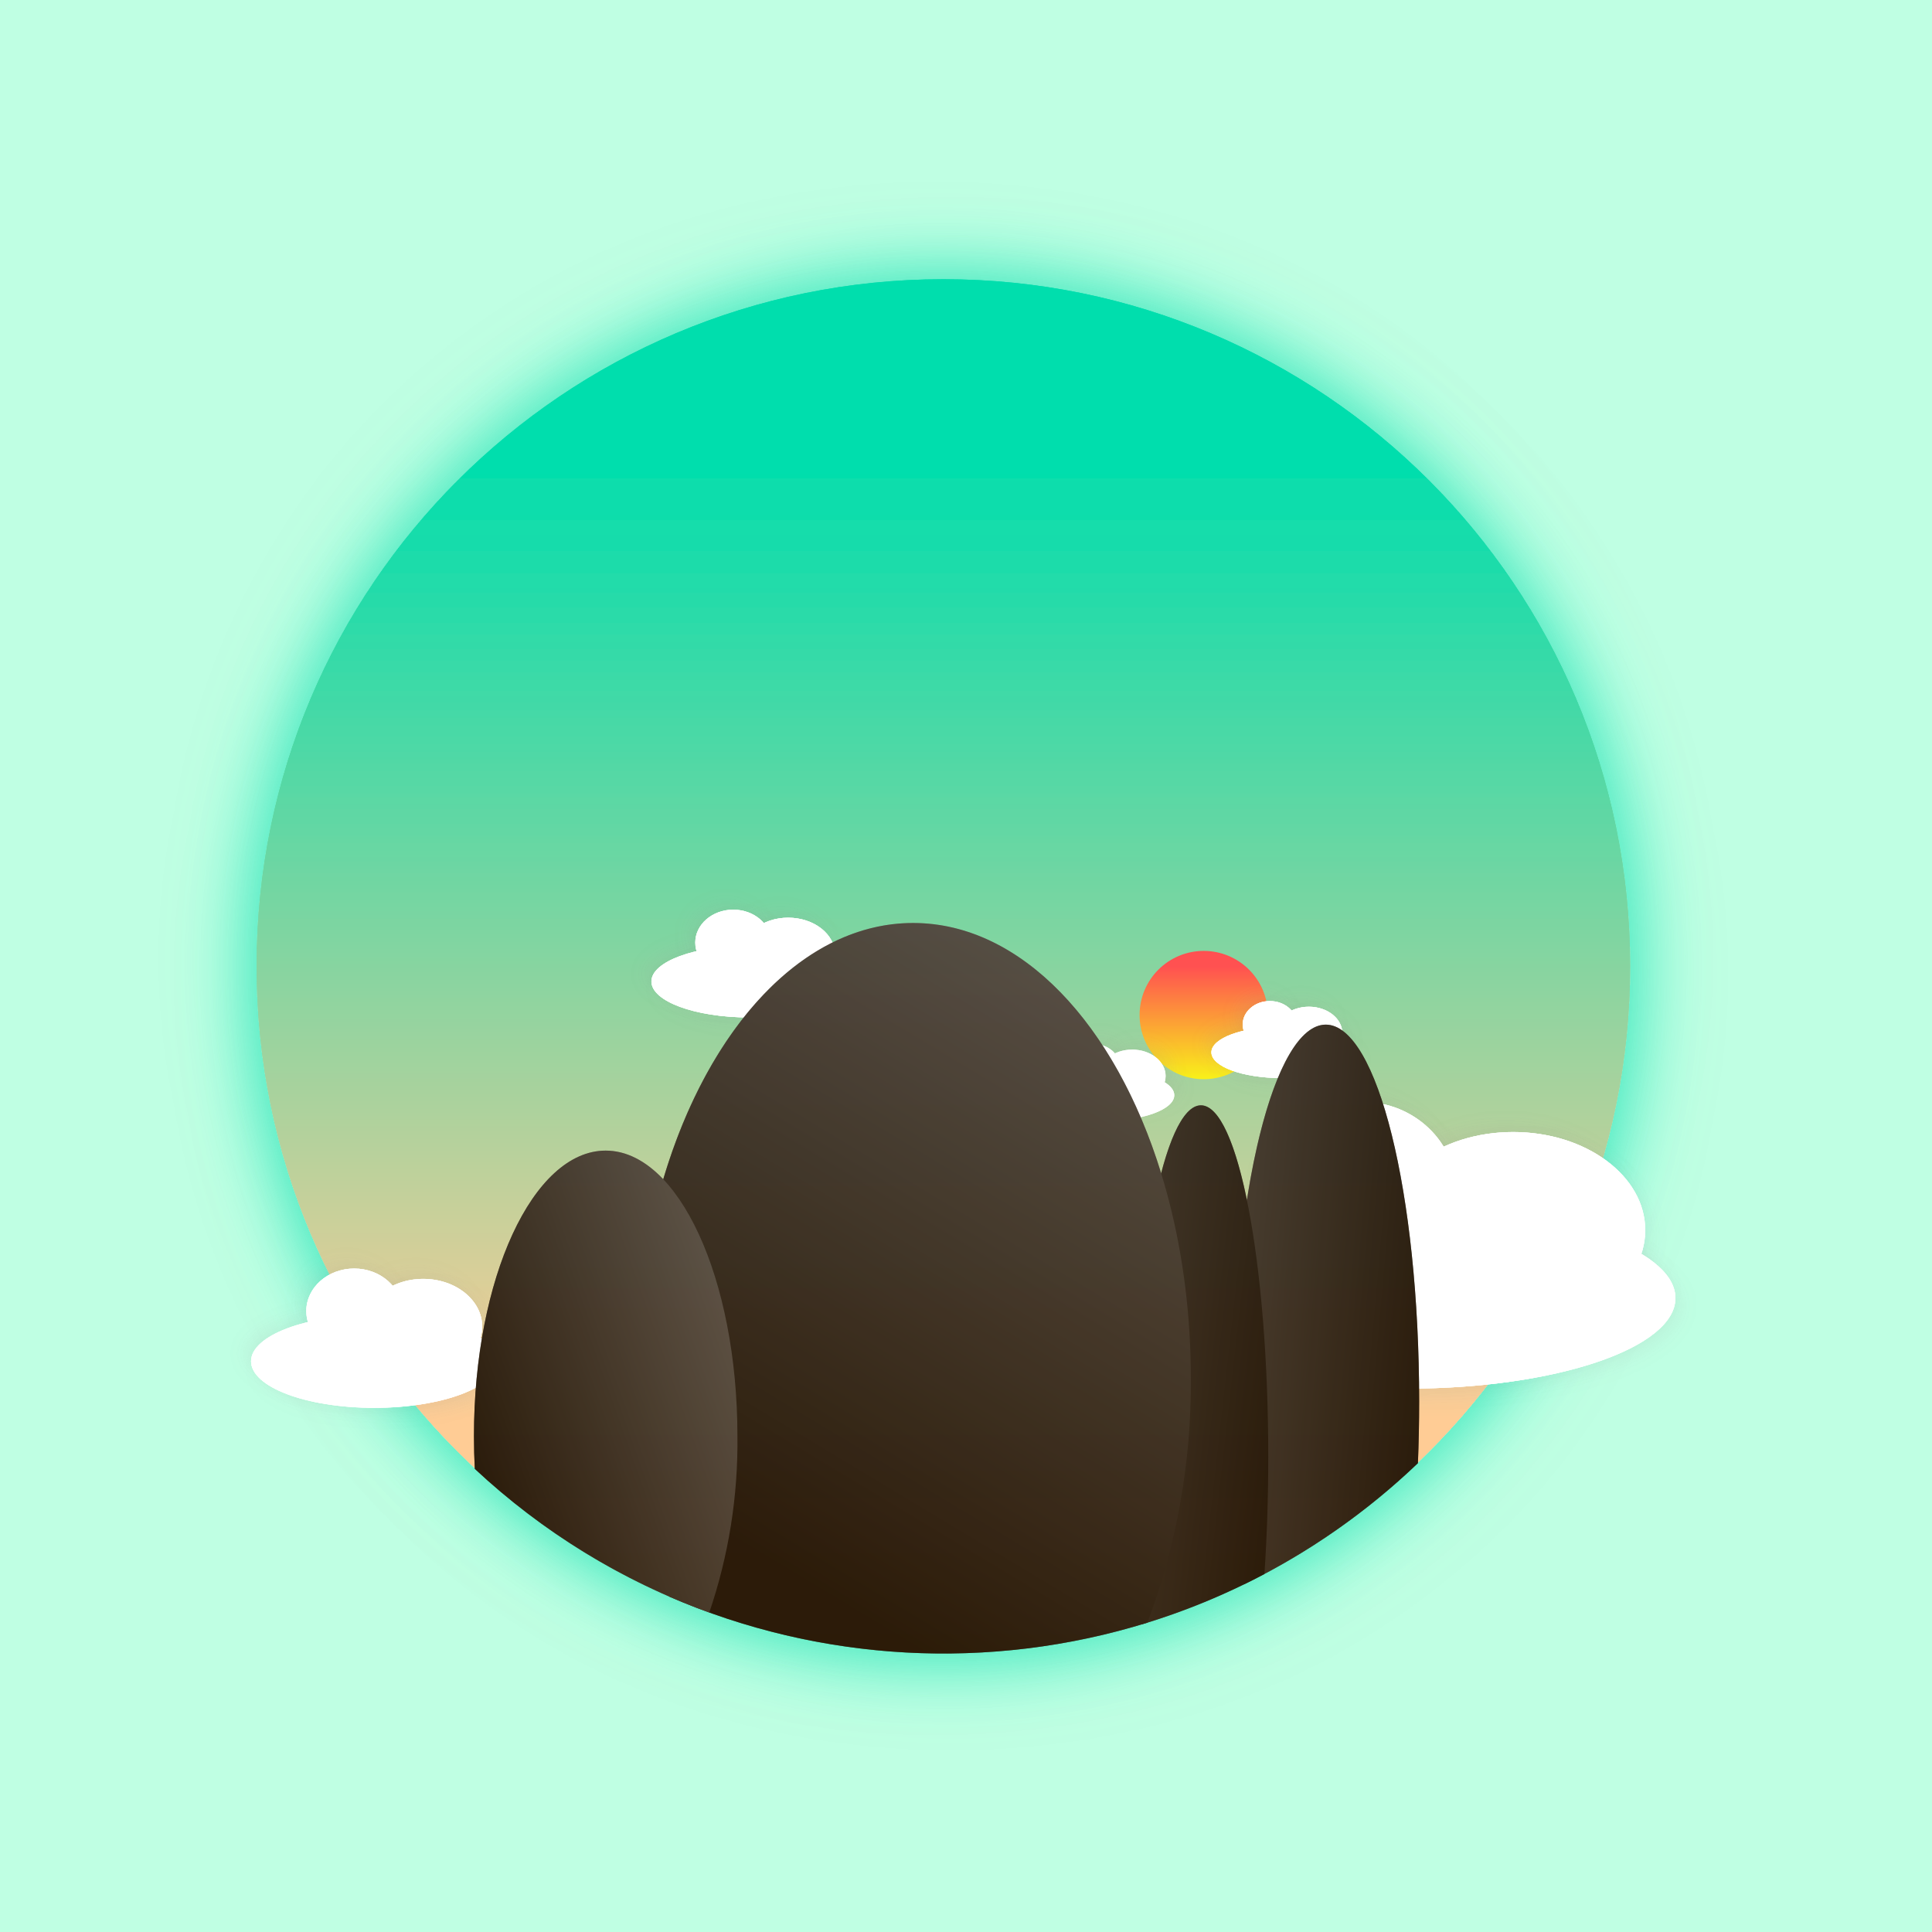
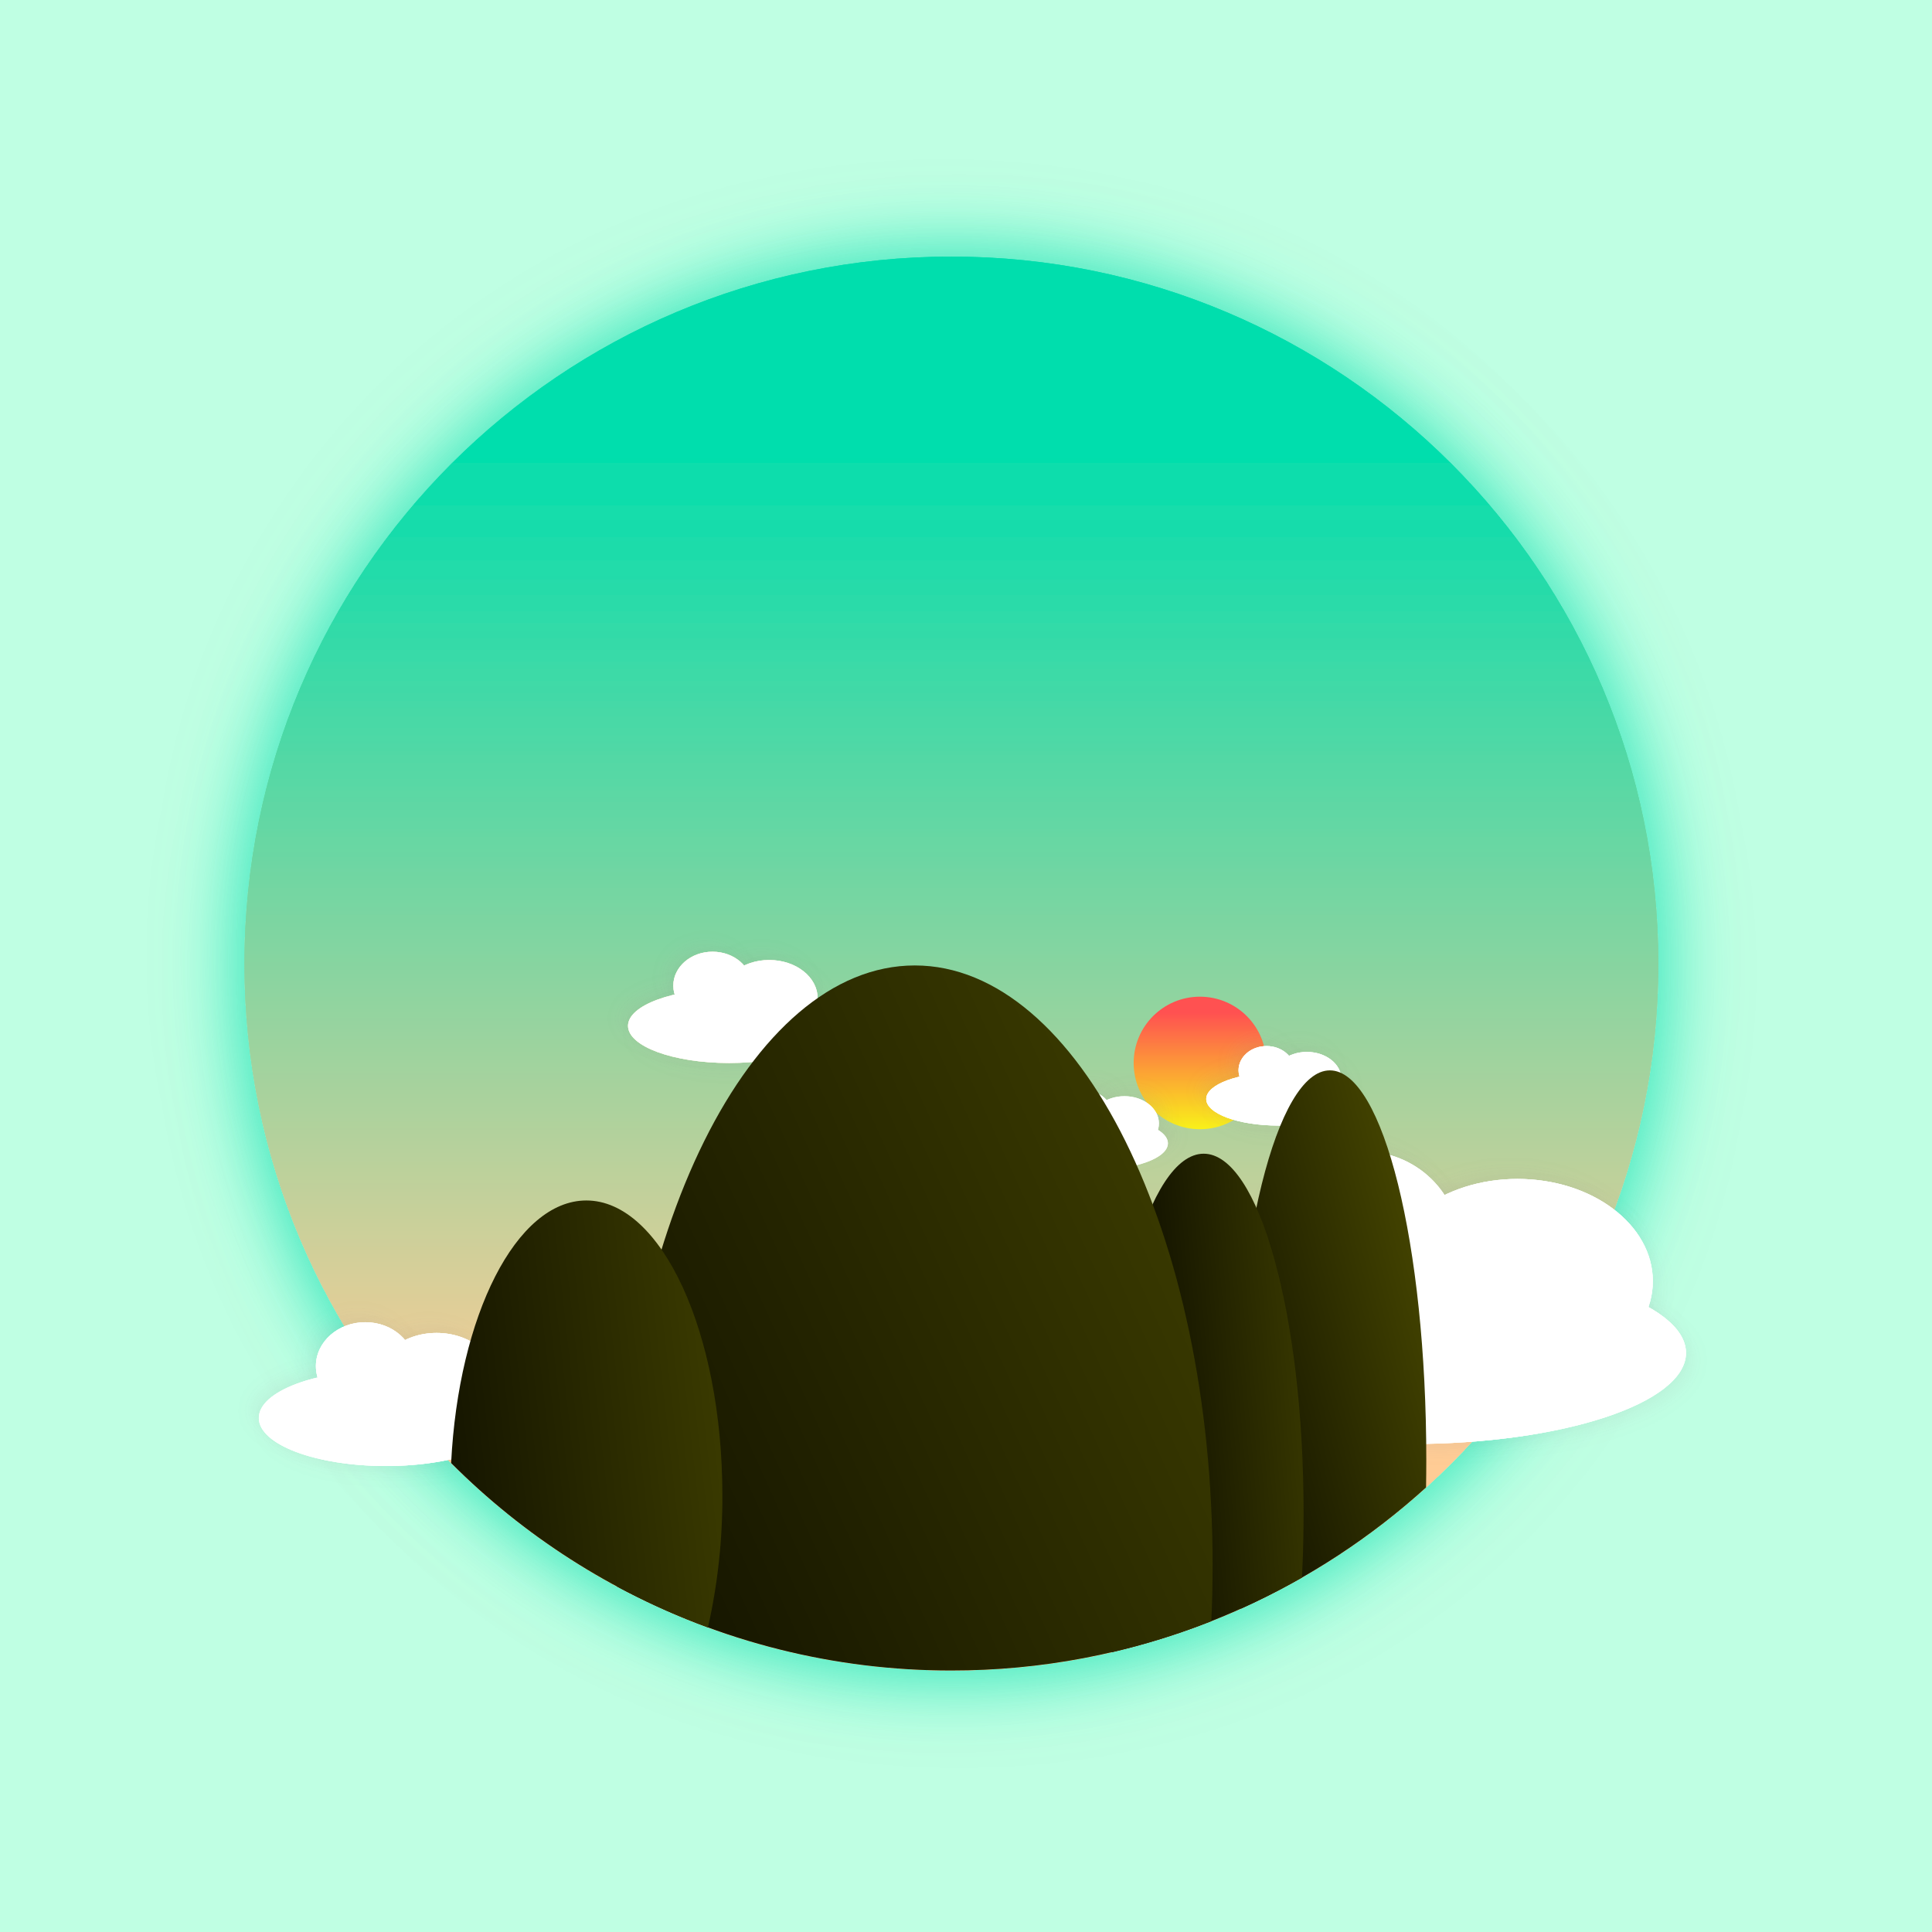
- <svg xmlns="http://www.w3.org/2000/svg" xmlns:xlink="http://www.w3.org/1999/xlink" width="256" height="256" viewBox="0 0 256 256">
+ <svg xmlns="http://www.w3.org/2000/svg" xmlns:xlink="http://www.w3.org/1999/xlink" width="100%" height="100%" viewBox="0 0 256 256">
  <defs>
+     <style>.a{clip-path:url(#bu);}.b{opacity:0.999;}.c{fill:url(#a);}.d{fill:url(#g);}.e{fill:#fff;}.f{fill:url(#al);}.g{fill:url(#bp);}.h{fill:url(#bq);}.i{fill:url(#br);}.j{fill:url(#bs);}.k{fill:#bfffe3;}.l{filter:url(#bn);}.m{filter:url(#bl);}.n{filter:url(#bj);}.o{filter:url(#bh);}.p{filter:url(#bf);}.q{filter:url(#bd);}.r{filter:url(#bb);}.s{filter:url(#ay);}.t{filter:url(#av);}.u{filter:url(#as);}.v{filter:url(#ap);}.w{filter:url(#am);}.x{filter:url(#aj);}.y{filter:url(#ah);}.z{filter:url(#af);}.aa{filter:url(#ad);}.ab{filter:url(#ab);}.ac{filter:url(#z);}.ad{filter:url(#x);}.ae{filter:url(#v);}.af{filter:url(#t);}.ag{filter:url(#r);}.ah{filter:url(#p);}.ai{filter:url(#n);}.aj{filter:url(#l);}.ak{filter:url(#j);}.al{filter:url(#h);}.am{filter:url(#e);}.an{filter:url(#b);}</style>
    <linearGradient id="a" x1="0.5" x2="0.5" y2="1" gradientUnits="objectBoundingBox">
      <stop offset="0" stop-color="#00dead" />
      <stop offset="0.126" stop-color="#00dead" />
      <stop offset="0.833" stop-color="#ffcc95" />
      <stop offset="0.982" stop-color="#ffcc95" />
    </linearGradient>
-     <filter id="b" x="20" y="23" width="212" height="212" filterUnits="userSpaceOnUse">
+     <filter id="b" x="18.39" y="20" width="217.349" height="217.349" filterUnits="userSpaceOnUse">
      <feOffset dx="1" dy="1" input="SourceAlpha" />
      <feGaussianBlur stdDeviation="5" result="c" />
      <feFlood flood-color="#00dead" flood-opacity="0.506" />
      <feComposite operator="in" in2="c" />
      <feComposite in="SourceGraphic" />
    </filter>
-     <filter id="e" x="18" y="21" width="212" height="212" filterUnits="userSpaceOnUse">
+     <filter id="e" x="16.39" y="18" width="217.349" height="217.349" filterUnits="userSpaceOnUse">
      <feOffset dx="-1" dy="-1" input="SourceAlpha" />
      <feGaussianBlur stdDeviation="5" result="f" />
      <feFlood flood-color="#00dead" flood-opacity="0.506" />
      <feComposite operator="in" in2="f" />
      <feComposite in="SourceGraphic" />
    </filter>
    <linearGradient id="g" x1="0.5" x2="0.5" y2="1" gradientUnits="objectBoundingBox">
      <stop offset="0" stop-color="#ff5151" />
      <stop offset="0.121" stop-color="#ff5151" />
      <stop offset="0.972" stop-color="#f9ec1b" />
      <stop offset="1" stop-color="#f9f119" />
    </linearGradient>
-     <filter id="h" x="149" y="158" width="77" height="30" filterUnits="userSpaceOnUse">
+     <filter id="h" x="148.215" y="165.194" width="79.183" height="30.151" filterUnits="userSpaceOnUse">
      <feOffset dx="1" dy="1" input="SourceAlpha" />
      <feGaussianBlur stdDeviation="1" result="i" />
      <feFlood flood-color="#9b9b9b" flood-opacity="0.098" />
      <feComposite operator="in" in2="i" />
      <feComposite in="SourceGraphic" />
    </filter>
-     <filter id="j" x="166" y="144" width="31" height="30" filterUnits="userSpaceOnUse">
+     <filter id="j" x="165.779" y="150.557" width="31.614" height="30.882" filterUnits="userSpaceOnUse">
      <feOffset dx="1" dy="1" input="SourceAlpha" />
      <feGaussianBlur stdDeviation="1" result="k" />
      <feFlood flood-color="#9b9b9b" flood-opacity="0.098" />
      <feComposite operator="in" in2="k" />
      <feComposite in="SourceGraphic" />
    </filter>
-     <filter id="l" x="181" y="148" width="41" height="32" filterUnits="userSpaceOnUse">
+     <filter id="l" x="181.148" y="154.216" width="41.86" height="33.078" filterUnits="userSpaceOnUse">
      <feOffset dx="1" dy="1" input="SourceAlpha" />
      <feGaussianBlur stdDeviation="1" result="m" />
      <feFlood flood-color="#9b9b9b" flood-opacity="0.098" />
      <feComposite operator="in" in2="m" />
      <feComposite in="SourceGraphic" />
    </filter>
-     <filter id="n" x="147" y="156" width="77" height="30" filterUnits="userSpaceOnUse">
+     <filter id="n" x="146.215" y="163.194" width="79.183" height="30.151" filterUnits="userSpaceOnUse">
      <feOffset dx="-1" dy="-1" input="SourceAlpha" />
      <feGaussianBlur stdDeviation="1" result="o" />
      <feFlood flood-color="#9b9b9b" flood-opacity="0.098" />
      <feComposite operator="in" in2="o" />
      <feComposite in="SourceGraphic" />
    </filter>
-     <filter id="p" x="164" y="142" width="31" height="30" filterUnits="userSpaceOnUse">
+     <filter id="p" x="163.779" y="148.557" width="31.614" height="30.882" filterUnits="userSpaceOnUse">
      <feOffset dx="-1" dy="-1" input="SourceAlpha" />
      <feGaussianBlur stdDeviation="1" result="q" />
      <feFlood flood-color="#9b9b9b" flood-opacity="0.098" />
      <feComposite operator="in" in2="q" />
      <feComposite in="SourceGraphic" />
    </filter>
-     <filter id="r" x="179" y="146" width="41" height="32" filterUnits="userSpaceOnUse">
+     <filter id="r" x="179.148" y="152.216" width="41.86" height="33.078" filterUnits="userSpaceOnUse">
      <feOffset dx="-1" dy="-1" input="SourceAlpha" />
      <feGaussianBlur stdDeviation="1" result="s" />
      <feFlood flood-color="#9b9b9b" flood-opacity="0.098" />
      <feComposite operator="in" in2="s" />
      <feComposite in="SourceGraphic" />
    </filter>
-     <filter id="t" x="158.521" y="134.04" width="24.496" height="12.809" filterUnits="userSpaceOnUse">
+     <filter id="t" x="157.835" y="140.113" width="25.097" height="13.03" filterUnits="userSpaceOnUse">
      <feOffset dx="1" dy="1" input="SourceAlpha" />
      <feGaussianBlur stdDeviation="1" result="u" />
      <feFlood flood-color="#9b9b9b" flood-opacity="0.098" />
      <feComposite operator="in" in2="u" />
      <feComposite in="SourceGraphic" />
    </filter>
-     <filter id="v" x="162.668" y="130.646" width="13.186" height="12.21" filterUnits="userSpaceOnUse">
+     <filter id="v" x="162.117" y="136.609" width="13.42" height="12.411" filterUnits="userSpaceOnUse">
      <feOffset dx="1" dy="1" input="SourceAlpha" />
      <feGaussianBlur stdDeviation="1" result="w" />
      <feFlood flood-color="#9b9b9b" flood-opacity="0.098" />
      <feComposite operator="in" in2="w" />
      <feComposite in="SourceGraphic" />
    </filter>
-     <filter id="x" x="167.015" y="131.4" width="14.85" height="12.986" filterUnits="userSpaceOnUse">
+     <filter id="x" x="166.605" y="137.388" width="15.137" height="13.213" filterUnits="userSpaceOnUse">
      <feOffset dx="1" dy="1" input="SourceAlpha" />
      <feGaussianBlur stdDeviation="1" result="y" />
      <feFlood flood-color="#9b9b9b" flood-opacity="0.098" />
      <feComposite operator="in" in2="y" />
      <feComposite in="SourceGraphic" />
    </filter>
-     <filter id="z" x="156.521" y="132.04" width="24.496" height="12.809" filterUnits="userSpaceOnUse">
+     <filter id="z" x="155.835" y="138.113" width="25.097" height="13.03" filterUnits="userSpaceOnUse">
      <feOffset dx="-1" dy="-1" input="SourceAlpha" />
      <feGaussianBlur stdDeviation="1" result="aa" />
      <feFlood flood-color="#9b9b9b" flood-opacity="0.098" />
      <feComposite operator="in" in2="aa" />
      <feComposite in="SourceGraphic" />
    </filter>
-     <filter id="ab" x="160.668" y="128.646" width="13.186" height="12.21" filterUnits="userSpaceOnUse">
+     <filter id="ab" x="160.117" y="134.609" width="13.42" height="12.411" filterUnits="userSpaceOnUse">
      <feOffset dx="-1" dy="-1" input="SourceAlpha" />
      <feGaussianBlur stdDeviation="1" result="ac" />
      <feFlood flood-color="#9b9b9b" flood-opacity="0.098" />
      <feComposite operator="in" in2="ac" />
      <feComposite in="SourceGraphic" />
    </filter>
-     <filter id="ad" x="165.015" y="129.4" width="14.85" height="12.986" filterUnits="userSpaceOnUse">
+     <filter id="ad" x="164.605" y="135.388" width="15.137" height="13.213" filterUnits="userSpaceOnUse">
      <feOffset dx="-1" dy="-1" input="SourceAlpha" />
      <feGaussianBlur stdDeviation="1" result="ae" />
      <feFlood flood-color="#9b9b9b" flood-opacity="0.098" />
      <feComposite operator="in" in2="ae" />
      <feComposite in="SourceGraphic" />
    </filter>
-     <filter id="af" x="135.102" y="137.717" width="24.496" height="12.809" filterUnits="userSpaceOnUse">
+     <filter id="af" x="133.655" y="143.975" width="25.097" height="13.03" filterUnits="userSpaceOnUse">
      <feOffset dx="1" dy="-1" input="SourceAlpha" />
      <feGaussianBlur stdDeviation="1" result="ag" />
      <feFlood flood-color="#9b9b9b" flood-opacity="0.098" />
      <feComposite operator="in" in2="ag" />
      <feComposite in="SourceGraphic" />
    </filter>
-     <filter id="ah" x="139.249" y="134.323" width="13.186" height="12.21" filterUnits="userSpaceOnUse">
+     <filter id="ah" x="137.936" y="140.471" width="13.42" height="12.411" filterUnits="userSpaceOnUse">
      <feOffset dx="1" dy="-1" input="SourceAlpha" />
      <feGaussianBlur stdDeviation="1" result="ai" />
      <feFlood flood-color="#9b9b9b" flood-opacity="0.098" />
      <feComposite operator="in" in2="ai" />
      <feComposite in="SourceGraphic" />
    </filter>
-     <filter id="aj" x="143.596" y="135.078" width="14.85" height="12.986" filterUnits="userSpaceOnUse">
+     <filter id="aj" x="142.424" y="141.25" width="15.137" height="13.213" filterUnits="userSpaceOnUse">
      <feOffset dx="1" dy="-1" input="SourceAlpha" />
      <feGaussianBlur stdDeviation="1" result="ak" />
      <feFlood flood-color="#9b9b9b" flood-opacity="0.098" />
      <feComposite operator="in" in2="ak" />
      <feComposite in="SourceGraphic" />
    </filter>
-     <filter id="al" x="84.316" y="123.283" width="31.925" height="15.537" filterUnits="userSpaceOnUse">
-       <feOffset dx="1" dy="1" input="SourceAlpha" />
-       <feGaussianBlur stdDeviation="1" result="am" />
-       <feFlood flood-color="#9b9b9b" flood-opacity="0.098" />
-       <feComposite operator="in" in2="am" />
-       <feComposite in="SourceGraphic" />
-     </filter>
-     <filter id="an" x="90.127" y="118.537" width="16.069" height="14.716" filterUnits="userSpaceOnUse">
-       <feOffset dx="1" dy="1" input="SourceAlpha" />
-       <feGaussianBlur stdDeviation="1" result="ao" />
-       <feFlood flood-color="#9b9b9b" flood-opacity="0.098" />
-       <feComposite operator="in" in2="ao" />
-       <feComposite in="SourceGraphic" />
-     </filter>
-     <filter id="ap" x="96.225" y="119.602" width="18.419" height="15.781" filterUnits="userSpaceOnUse">
+     <radialGradient id="al" cx="0.5" cy="0.5" r="1.479" gradientTransform="matrix(0.696, 0.718, -0.686, 0.665, 0.495, -0.191)" gradientUnits="objectBoundingBox">
+       <stop offset="0" stop-color="#f8e9c5" />
+       <stop offset="1" stop-color="#fff" />
+     </radialGradient>
+     <filter id="am" x="81.218" y="129.007" width="32.767" height="15.847" filterUnits="userSpaceOnUse">
+       <feOffset dx="1" dy="1" input="SourceAlpha" />
+       <feGaussianBlur stdDeviation="1" result="an" />
+       <feFlood flood-color="#9b9b9b" flood-opacity="0.098" />
+       <feComposite operator="in" in2="an" />
+       <feComposite in="SourceGraphic" />
+     </filter>
+     <filter id="ap" x="87.218" y="124.107" width="16.396" height="15" filterUnits="userSpaceOnUse">
      <feOffset dx="1" dy="1" input="SourceAlpha" />
      <feGaussianBlur stdDeviation="1" result="aq" />
      <feFlood flood-color="#9b9b9b" flood-opacity="0.098" />
      <feComposite operator="in" in2="aq" />
      <feComposite in="SourceGraphic" />
    </filter>
-     <filter id="ar" x="82.316" y="121.283" width="31.925" height="15.537" filterUnits="userSpaceOnUse">
-       <feOffset dx="-1" dy="-1" input="SourceAlpha" />
-       <feGaussianBlur stdDeviation="1" result="as" />
-       <feFlood flood-color="#9b9b9b" flood-opacity="0.098" />
-       <feComposite operator="in" in2="as" />
-       <feComposite in="SourceGraphic" />
-     </filter>
-     <filter id="at" x="88.127" y="116.537" width="16.069" height="14.716" filterUnits="userSpaceOnUse">
-       <feOffset dx="-1" dy="-1" input="SourceAlpha" />
-       <feGaussianBlur stdDeviation="1" result="au" />
-       <feFlood flood-color="#9b9b9b" flood-opacity="0.098" />
-       <feComposite operator="in" in2="au" />
-       <feComposite in="SourceGraphic" />
-     </filter>
-     <filter id="av" x="94.225" y="117.602" width="18.419" height="15.781" filterUnits="userSpaceOnUse">
+     <filter id="as" x="93.514" y="125.206" width="18.823" height="16.099" filterUnits="userSpaceOnUse">
+       <feOffset dx="1" dy="1" input="SourceAlpha" />
+       <feGaussianBlur stdDeviation="1" result="at" />
+       <feFlood flood-color="#9b9b9b" flood-opacity="0.098" />
+       <feComposite operator="in" in2="at" />
+       <feComposite in="SourceGraphic" />
+     </filter>
+     <filter id="av" x="79.218" y="127.007" width="32.767" height="15.847" filterUnits="userSpaceOnUse">
      <feOffset dx="-1" dy="-1" input="SourceAlpha" />
      <feGaussianBlur stdDeviation="1" result="aw" />
      <feFlood flood-color="#9b9b9b" flood-opacity="0.098" />
      <feComposite operator="in" in2="aw" />
      <feComposite in="SourceGraphic" />
    </filter>
-     <filter id="ax" x="31.268" y="172.207" width="38.645" height="18.331" filterUnits="userSpaceOnUse">
-       <feOffset dx="1" dy="1" input="SourceAlpha" />
-       <feGaussianBlur stdDeviation="1" result="ay" />
-       <feFlood flood-color="#9b9b9b" flood-opacity="0.098" />
-       <feComposite operator="in" in2="ay" />
-       <feComposite in="SourceGraphic" />
-     </filter>
-     <filter id="az" x="38.586" y="166.086" width="18.686" height="17.267" filterUnits="userSpaceOnUse">
-       <feOffset dx="1" dy="1" input="SourceAlpha" />
-       <feGaussianBlur stdDeviation="1" result="ba" />
-       <feFlood flood-color="#9b9b9b" flood-opacity="0.098" />
-       <feComposite operator="in" in2="ba" />
-       <feComposite in="SourceGraphic" />
-     </filter>
-     <filter id="bb" x="46.26" y="167.461" width="21.634" height="18.641" filterUnits="userSpaceOnUse">
-       <feOffset dx="1" dy="1" input="SourceAlpha" />
+     <filter id="ay" x="85.218" y="122.107" width="16.396" height="15" filterUnits="userSpaceOnUse">
+       <feOffset dx="-1" dy="-1" input="SourceAlpha" />
+       <feGaussianBlur stdDeviation="1" result="az" />
+       <feFlood flood-color="#9b9b9b" flood-opacity="0.098" />
+       <feComposite operator="in" in2="az" />
+       <feComposite in="SourceGraphic" />
+     </filter>
+     <filter id="bb" x="91.514" y="123.206" width="18.823" height="16.099" filterUnits="userSpaceOnUse">
+       <feOffset dx="-1" dy="-1" input="SourceAlpha" />
      <feGaussianBlur stdDeviation="1" result="bc" />
      <feFlood flood-color="#9b9b9b" flood-opacity="0.098" />
      <feComposite operator="in" in2="bc" />
      <feComposite in="SourceGraphic" />
    </filter>
-     <filter id="bd" x="29.268" y="170.207" width="38.645" height="18.331" filterUnits="userSpaceOnUse">
-       <feOffset dx="-1" dy="-1" input="SourceAlpha" />
+     <filter id="bd" x="32.3" y="179.521" width="39.706" height="18.732" filterUnits="userSpaceOnUse">
+       <feOffset dx="1" dy="1" input="SourceAlpha" />
      <feGaussianBlur stdDeviation="1" result="be" />
      <feFlood flood-color="#9b9b9b" flood-opacity="0.098" />
      <feComposite operator="in" in2="be" />
      <feComposite in="SourceGraphic" />
    </filter>
-     <filter id="bf" x="36.586" y="164.086" width="18.686" height="17.267" filterUnits="userSpaceOnUse">
-       <feOffset dx="-1" dy="-1" input="SourceAlpha" />
+     <filter id="bf" x="39.856" y="173.201" width="19.099" height="17.633" filterUnits="userSpaceOnUse">
+       <feOffset dx="1" dy="1" input="SourceAlpha" />
      <feGaussianBlur stdDeviation="1" result="bg" />
      <feFlood flood-color="#9b9b9b" flood-opacity="0.098" />
      <feComposite operator="in" in2="bg" />
      <feComposite in="SourceGraphic" />
    </filter>
-     <filter id="bh" x="44.26" y="165.461" width="21.634" height="18.641" filterUnits="userSpaceOnUse">
-       <feOffset dx="-1" dy="-1" input="SourceAlpha" />
+     <filter id="bh" x="47.779" y="174.621" width="22.142" height="19.052" filterUnits="userSpaceOnUse">
+       <feOffset dx="1" dy="1" input="SourceAlpha" />
      <feGaussianBlur stdDeviation="1" result="bi" />
      <feFlood flood-color="#9b9b9b" flood-opacity="0.098" />
      <feComposite operator="in" in2="bi" />
      <feComposite in="SourceGraphic" />
    </filter>
-     <linearGradient id="bj" x1="1" y1="0.792" x2="-2.223" y2="-0.074" gradientUnits="objectBoundingBox">
-       <stop offset="0" stop-color="#281e12" />
-       <stop offset="1" stop-color="#fff" />
+     <filter id="bj" x="30.3" y="177.521" width="39.706" height="18.732" filterUnits="userSpaceOnUse">
+       <feOffset dx="-1" dy="-1" input="SourceAlpha" />
+       <feGaussianBlur stdDeviation="1" result="bk" />
+       <feFlood flood-color="#9b9b9b" flood-opacity="0.098" />
+       <feComposite operator="in" in2="bk" />
+       <feComposite in="SourceGraphic" />
+     </filter>
+     <filter id="bl" x="37.856" y="171.201" width="19.099" height="17.633" filterUnits="userSpaceOnUse">
+       <feOffset dx="-1" dy="-1" input="SourceAlpha" />
+       <feGaussianBlur stdDeviation="1" result="bm" />
+       <feFlood flood-color="#9b9b9b" flood-opacity="0.098" />
+       <feComposite operator="in" in2="bm" />
+       <feComposite in="SourceGraphic" />
+     </filter>
+     <filter id="bn" x="45.779" y="172.621" width="22.142" height="19.052" filterUnits="userSpaceOnUse">
+       <feOffset dx="-1" dy="-1" input="SourceAlpha" />
+       <feGaussianBlur stdDeviation="1" result="bo" />
+       <feFlood flood-color="#9b9b9b" flood-opacity="0.098" />
+       <feComposite operator="in" in2="bo" />
+       <feComposite in="SourceGraphic" />
+     </filter>
+     <linearGradient id="bp" y1="0.642" x2="0.813" y2="0.053" gradientUnits="objectBoundingBox">
+       <stop offset="0" stop-color="#151500" />
+       <stop offset="1" stop-color="#454500" />
    </linearGradient>
-     <linearGradient id="bk" y1="0.897" x2="-3.414" y2="-1.01" xlink:href="#bj" />
-     <linearGradient id="bl" x1="0.524" y1="1" x2="1.344" y2="-0.797" xlink:href="#bj" />
-     <linearGradient id="bm" x1="0" y1="0.699" x2="1.654" y2="-0.323" xlink:href="#bj" />
-     <linearGradient id="bn" x1="0.5" x2="0.5" y2="1" gradientUnits="objectBoundingBox">
-       <stop offset="0" stop-color="#281e12" />
-       <stop offset="1" stop-color="#2f1900" />
-     </linearGradient>
-     <clipPath id="bp">
+     <linearGradient id="bq" x1="0.347" y1="0.62" x2="1.29" y2="0.414" xlink:href="#bp" />
+     <linearGradient id="br" x1="0.058" y1="0.887" x2="1.268" y2="0.24" xlink:href="#bp" />
+     <linearGradient id="bs" x1="0" y1="0.642" x2="1.29" y2="0.414" xlink:href="#bp" />
+     <clipPath id="bu">
      <rect width="256" height="256" />
    </clipPath>
  </defs>
-   <g id="bo" clip-path="url(#bp)">
-     <rect width="256" height="256" fill="#bfffe3" />
-     <g transform="translate(34 30)" opacity="0.999">
-       <g transform="matrix(1, 0, 0, 1, -34, -30)" filter="url(#b)">
-         <circle cx="91" cy="91" r="91" transform="translate(34 37)" fill="url(#a)" />
+   <g id="bt" class="a">
+     <rect class="k" width="256" height="256" />
+     <g class="b" transform="translate(26.39 35)">
+       <g class="an" transform="matrix(1, 0, 0, 1, -26.39, -35)">
+         <circle class="c" cx="93.675" cy="93.675" r="93.675" transform="translate(32.39 34)" />
      </g>
-       <g transform="matrix(1, 0, 0, 1, -34, -30)" filter="url(#e)">
-         <circle cx="91" cy="91" r="91" transform="translate(34 37)" fill="url(#a)" />
+       <g class="am" transform="matrix(1, 0, 0, 1, -26.39, -35)">
+         <circle class="c" cx="93.675" cy="93.675" r="93.675" transform="translate(32.39 34)" />
      </g>
-       <g transform="translate(-4 88.72)">
-         <circle cx="8.5" cy="8.5" r="8.5" transform="translate(121 7.28)" fill="url(#g)" />
-         <g transform="translate(108.96 18.16)">
-           <g transform="matrix(1, 0, 0, 1, -138.96, -136.88)" filter="url(#h)">
-             <ellipse cx="35.5" cy="12" rx="35.5" ry="12" transform="translate(151 160)" fill="#fff" />
-           </g>
-           <g transform="matrix(1, 0, 0, 1, -138.96, -136.88)" filter="url(#j)">
-             <ellipse cx="12.5" cy="12" rx="12.5" ry="12" transform="translate(168 146)" fill="#fff" />
-           </g>
-           <g transform="matrix(1, 0, 0, 1, -138.96, -136.88)" filter="url(#l)">
-             <ellipse cx="17.5" cy="13" rx="17.5" ry="13" transform="translate(183 150)" fill="#fff" />
-           </g>
-           <g transform="matrix(1, 0, 0, 1, -138.96, -136.88)" filter="url(#n)">
-             <ellipse cx="35.5" cy="12" rx="35.5" ry="12" transform="translate(151 160)" fill="#fff" />
-           </g>
-           <g transform="matrix(1, 0, 0, 1, -138.96, -136.88)" filter="url(#p)">
-             <ellipse cx="12.5" cy="12" rx="12.5" ry="12" transform="translate(168 146)" fill="#fff" />
-           </g>
-           <g transform="matrix(1, 0, 0, 1, -138.96, -136.88)" filter="url(#r)">
-             <ellipse cx="17.5" cy="13" rx="17.5" ry="13" transform="translate(183 150)" fill="#fff" />
-           </g>
-           <ellipse cx="35.5" cy="12" rx="35.5" ry="12" transform="translate(12.04 23.12)" fill="#fff" />
-           <ellipse cx="12.5" cy="12" rx="12.5" ry="12" transform="translate(29.04 9.12)" fill="#fff" />
-           <ellipse cx="17.5" cy="13" rx="17.5" ry="13" transform="translate(44.04 13.12)" fill="#fff" />
-         </g>
-         <g transform="translate(130.146 12.107)">
-           <g transform="matrix(1, 0, 0, 1, -160.15, -130.83)" filter="url(#t)">
-             <ellipse cx="9.248" cy="3.404" rx="9.248" ry="3.404" transform="translate(160.52 136.04)" fill="#fff" />
-           </g>
-           <g transform="matrix(1, 0, 0, 1, -160.15, -130.83)" filter="url(#v)">
-             <ellipse cx="3.593" cy="3.105" rx="3.593" ry="3.105" transform="translate(164.67 132.65)" fill="#fff" />
-           </g>
-           <g transform="matrix(1, 0, 0, 1, -160.15, -130.83)" filter="url(#x)">
-             <ellipse cx="4.425" cy="3.493" rx="4.425" ry="3.493" transform="translate(169.01 133.4)" fill="#fff" />
-           </g>
-           <g transform="matrix(1, 0, 0, 1, -160.15, -130.83)" filter="url(#z)">
-             <ellipse cx="9.248" cy="3.404" rx="9.248" ry="3.404" transform="translate(160.52 136.04)" fill="#fff" />
-           </g>
-           <g transform="matrix(1, 0, 0, 1, -160.15, -130.83)" filter="url(#ab)">
-             <ellipse cx="3.593" cy="3.105" rx="3.593" ry="3.105" transform="translate(164.67 132.65)" fill="#fff" />
-           </g>
-           <g transform="matrix(1, 0, 0, 1, -160.15, -130.83)" filter="url(#ad)">
-             <ellipse cx="4.425" cy="3.493" rx="4.425" ry="3.493" transform="translate(169.01 133.4)" fill="#fff" />
-           </g>
-           <ellipse cx="9.248" cy="3.404" rx="9.248" ry="3.404" transform="translate(0.375 5.213)" fill="#fff" />
-           <ellipse cx="3.593" cy="3.105" rx="3.593" ry="3.105" transform="translate(4.522 1.819)" fill="#fff" />
-           <ellipse cx="4.425" cy="3.493" rx="4.425" ry="3.493" transform="translate(8.869 2.574)" fill="#fff" />
-         </g>
-         <g transform="translate(104.42 18.16)">
-           <g transform="matrix(1, 0, 0, 1, -134.42, -136.88)" filter="url(#af)">
-             <ellipse cx="9.248" cy="3.404" rx="9.248" ry="3.404" transform="translate(137.1 141.72)" fill="#fff" />
-           </g>
-           <g transform="matrix(1, 0, 0, 1, -134.42, -136.88)" filter="url(#ah)">
-             <ellipse cx="3.593" cy="3.105" rx="3.593" ry="3.105" transform="translate(141.25 138.32)" fill="#fff" />
-           </g>
-           <g transform="matrix(1, 0, 0, 1, -134.42, -136.88)" filter="url(#aj)">
-             <ellipse cx="4.425" cy="3.493" rx="4.425" ry="3.493" transform="translate(145.6 139.08)" fill="#fff" />
-           </g>
-           <ellipse cx="9.248" cy="3.404" rx="9.248" ry="3.404" transform="translate(2.682 4.837)" fill="#fff" />
-           <ellipse cx="3.593" cy="3.105" rx="3.593" ry="3.105" transform="translate(6.829 1.444)" fill="#fff" />
-           <ellipse cx="4.425" cy="3.493" rx="4.425" ry="3.493" transform="translate(11.176 2.198)" fill="#fff" />
-         </g>
-         <g transform="translate(54.48 0)">
-           <g transform="matrix(1, 0, 0, 1, -84.48, -118.72)" filter="url(#al)">
-             <ellipse cx="12.962" cy="4.768" rx="12.962" ry="4.768" transform="translate(86.32 125.28)" fill="#fff" />
-           </g>
-           <g transform="matrix(1, 0, 0, 1, -84.48, -118.72)" filter="url(#an)">
-             <ellipse cx="5.034" cy="4.358" rx="5.034" ry="4.358" transform="translate(92.13 120.54)" fill="#fff" />
-           </g>
-           <g transform="matrix(1, 0, 0, 1, -84.48, -118.72)" filter="url(#ap)">
-             <ellipse cx="6.21" cy="4.89" rx="6.21" ry="4.89" transform="translate(98.23 121.6)" fill="#fff" />
-           </g>
-           <g transform="matrix(1, 0, 0, 1, -84.48, -118.72)" filter="url(#ar)">
-             <ellipse cx="12.962" cy="4.768" rx="12.962" ry="4.768" transform="translate(86.32 125.28)" fill="#fff" />
-           </g>
-           <g transform="matrix(1, 0, 0, 1, -84.48, -118.72)" filter="url(#at)">
-             <ellipse cx="5.034" cy="4.358" rx="5.034" ry="4.358" transform="translate(92.13 120.54)" fill="#fff" />
-           </g>
-           <g transform="matrix(1, 0, 0, 1, -84.48, -118.72)" filter="url(#av)">
-             <ellipse cx="6.21" cy="4.89" rx="6.21" ry="4.89" transform="translate(98.23 121.6)" fill="#fff" />
-           </g>
-           <ellipse cx="12.962" cy="4.768" rx="12.962" ry="4.768" transform="translate(1.836 6.563)" fill="#fff" />
-           <ellipse cx="5.034" cy="4.358" rx="5.034" ry="4.358" transform="translate(7.647 1.818)" fill="#fff" />
-           <ellipse cx="6.21" cy="4.89" rx="6.21" ry="4.89" transform="translate(13.745 2.882)" fill="#fff" />
-         </g>
-         <g transform="translate(0 46.913)">
-           <g transform="matrix(1, 0, 0, 1, -30, -165.63)" filter="url(#ax)">
-             <ellipse cx="16.323" cy="6.166" rx="16.323" ry="6.166" transform="translate(33.27 174.21)" fill="#fff" />
-           </g>
-           <g transform="matrix(1, 0, 0, 1, -30, -165.63)" filter="url(#az)">
-             <ellipse cx="6.343" cy="5.633" rx="6.343" ry="5.633" transform="translate(40.59 168.09)" fill="#fff" />
-           </g>
-           <g transform="matrix(1, 0, 0, 1, -30, -165.63)" filter="url(#bb)">
-             <ellipse cx="7.817" cy="6.32" rx="7.817" ry="6.32" transform="translate(48.26 169.46)" fill="#fff" />
-           </g>
-           <g transform="matrix(1, 0, 0, 1, -30, -165.63)" filter="url(#bd)">
-             <ellipse cx="16.323" cy="6.166" rx="16.323" ry="6.166" transform="translate(33.27 174.21)" fill="#fff" />
-           </g>
-           <g transform="matrix(1, 0, 0, 1, -30, -165.63)" filter="url(#bf)">
-             <ellipse cx="6.343" cy="5.633" rx="6.343" ry="5.633" transform="translate(40.59 168.09)" fill="#fff" />
-           </g>
-           <g transform="matrix(1, 0, 0, 1, -30, -165.63)" filter="url(#bh)">
-             <ellipse cx="7.817" cy="6.32" rx="7.817" ry="6.32" transform="translate(48.26 169.46)" fill="#fff" />
-           </g>
-           <ellipse cx="16.323" cy="6.166" rx="16.323" ry="6.166" transform="translate(3.268 8.574)" fill="#fff" />
-           <ellipse cx="6.343" cy="5.633" rx="6.343" ry="5.633" transform="translate(10.586 2.453)" fill="#fff" />
-           <ellipse cx="7.817" cy="6.32" rx="7.817" ry="6.32" transform="translate(18.26 3.828)" fill="#fff" />
+       <g transform="translate(7.91 91.107)">
+         <circle class="d" cx="8.782" cy="8.782" r="8.782" transform="translate(115.915 5.959)" />
+         <g transform="translate(115.915 26.45)">
+           <g transform="translate(0 0)">
+             <g transform="translate(0)">
+               <g class="al" transform="matrix(1, 0, 0, 1, -150.22, -152.56)">
+                 <ellipse class="e" cx="36.592" cy="12.075" rx="36.592" ry="12.075" transform="translate(150.22 167.19)" />
+               </g>
+               <g class="ak" transform="matrix(1, 0, 0, 1, -150.22, -152.56)">
+                 <ellipse class="e" cx="12.807" cy="12.441" rx="12.807" ry="12.441" transform="translate(167.78 152.56)" />
+               </g>
+               <g class="aj" transform="matrix(1, 0, 0, 1, -150.22, -152.56)">
+                 <ellipse class="e" cx="17.93" cy="13.539" rx="17.93" ry="13.539" transform="translate(183.15 156.22)" />
+               </g>
+             </g>
+             <g transform="translate(0)">
+               <g class="ai" transform="matrix(1, 0, 0, 1, -150.22, -152.56)">
+                 <ellipse class="e" cx="36.592" cy="12.075" rx="36.592" ry="12.075" transform="translate(150.22 167.19)" />
+               </g>
+               <g class="ah" transform="matrix(1, 0, 0, 1, -150.22, -152.56)">
+                 <ellipse class="e" cx="12.807" cy="12.441" rx="12.807" ry="12.441" transform="translate(167.78 152.56)" />
+               </g>
+               <g class="ag" transform="matrix(1, 0, 0, 1, -150.22, -152.56)">
+                 <ellipse class="e" cx="17.93" cy="13.539" rx="17.93" ry="13.539" transform="translate(183.15 156.22)" />
+               </g>
+             </g>
+           </g>
+           <ellipse class="e" cx="36.592" cy="12.075" rx="36.592" ry="12.075" transform="translate(0 14.637)" />
+           <ellipse class="e" cx="12.807" cy="12.441" rx="12.807" ry="12.441" transform="translate(17.564 0)" />
+           <ellipse class="e" cx="17.93" cy="13.539" rx="17.93" ry="13.539" transform="translate(32.933 3.659)" />
+         </g>
+         <g transform="translate(125.535 12.502)">
+           <g transform="translate(0 0)">
+             <g class="af" transform="matrix(1, 0, 0, 1, -159.84, -138.61)">
+               <ellipse class="e" cx="9.548" cy="3.515" rx="9.548" ry="3.515" transform="translate(159.84 142.11)" />
+             </g>
+             <g class="ae" transform="matrix(1, 0, 0, 1, -159.84, -138.61)">
+               <ellipse class="e" cx="3.71" cy="3.206" rx="3.71" ry="3.206" transform="translate(164.12 138.61)" />
+             </g>
+             <g class="ad" transform="matrix(1, 0, 0, 1, -159.84, -138.61)">
+               <ellipse class="e" cx="4.569" cy="3.607" rx="4.569" ry="3.607" transform="translate(168.6 139.39)" />
+             </g>
+             <g class="ac" transform="matrix(1, 0, 0, 1, -159.84, -138.61)">
+               <ellipse class="e" cx="9.548" cy="3.515" rx="9.548" ry="3.515" transform="translate(159.84 142.11)" />
+             </g>
+             <g class="ab" transform="matrix(1, 0, 0, 1, -159.84, -138.61)">
+               <ellipse class="e" cx="3.71" cy="3.206" rx="3.71" ry="3.206" transform="translate(164.12 138.61)" />
+             </g>
+             <g class="aa" transform="matrix(1, 0, 0, 1, -159.84, -138.61)">
+               <ellipse class="e" cx="4.569" cy="3.607" rx="4.569" ry="3.607" transform="translate(168.6 139.39)" />
+             </g>
+           </g>
+           <ellipse class="e" cx="9.548" cy="3.515" rx="9.548" ry="3.515" transform="translate(0 3.504)" />
+           <ellipse class="e" cx="3.71" cy="3.206" rx="3.71" ry="3.206" transform="translate(4.281 0)" />
+           <ellipse class="e" cx="4.569" cy="3.607" rx="4.569" ry="3.607" transform="translate(8.769 0.779)" />
+         </g>
+         <g transform="translate(101.355 18.364)">
+           <g transform="translate(0 0)">
+             <g class="z" transform="matrix(1, 0, 0, 1, -135.65, -144.47)">
+               <ellipse class="e" cx="9.548" cy="3.515" rx="9.548" ry="3.515" transform="translate(135.65 147.98)" />
+             </g>
+             <g class="y" transform="matrix(1, 0, 0, 1, -135.65, -144.47)">
+               <ellipse class="e" cx="3.71" cy="3.206" rx="3.71" ry="3.206" transform="translate(139.94 144.47)" />
+             </g>
+             <g class="x" transform="matrix(1, 0, 0, 1, -135.65, -144.47)">
+               <ellipse class="e" cx="4.569" cy="3.607" rx="4.569" ry="3.607" transform="translate(144.42 145.25)" />
+             </g>
+           </g>
+           <ellipse class="e" cx="9.548" cy="3.515" rx="9.548" ry="3.515" transform="translate(0 3.504)" />
+           <ellipse class="e" cx="3.71" cy="3.206" rx="3.71" ry="3.206" transform="translate(4.281 0)" />
+           <ellipse class="e" cx="4.569" cy="3.607" rx="4.569" ry="3.607" transform="translate(8.769 0.779)" />
+         </g>
+         <g transform="translate(48.918 0)">
+           <g transform="translate(0)">
+             <g class="w" transform="matrix(1, 0, 0, 1, -83.22, -126.11)">
+               <ellipse class="f" cx="13.384" cy="4.923" rx="13.384" ry="4.923" transform="translate(83.22 131.01)" />
+             </g>
+             <g class="v" transform="matrix(1, 0, 0, 1, -83.22, -126.11)">
+               <ellipse class="f" cx="5.198" cy="4.5" rx="5.198" ry="4.5" transform="translate(89.22 126.11)" />
+             </g>
+             <g class="u" transform="matrix(1, 0, 0, 1, -83.22, -126.11)">
+               <ellipse class="f" cx="6.412" cy="5.049" rx="6.412" ry="5.049" transform="translate(95.51 127.21)" />
+             </g>
+             <g class="t" transform="matrix(1, 0, 0, 1, -83.22, -126.11)">
+               <ellipse class="f" cx="13.384" cy="4.923" rx="13.384" ry="4.923" transform="translate(83.22 131.01)" />
+             </g>
+             <g class="s" transform="matrix(1, 0, 0, 1, -83.22, -126.11)">
+               <ellipse class="f" cx="5.198" cy="4.5" rx="5.198" ry="4.5" transform="translate(89.22 126.11)" />
+             </g>
+             <g class="r" transform="matrix(1, 0, 0, 1, -83.22, -126.11)">
+               <ellipse class="f" cx="6.412" cy="5.049" rx="6.412" ry="5.049" transform="translate(95.51 127.21)" />
+             </g>
+           </g>
+           <ellipse class="e" cx="13.384" cy="4.923" rx="13.384" ry="4.923" transform="translate(0 4.9)" />
+           <ellipse class="e" cx="5.198" cy="4.5" rx="5.198" ry="4.5" transform="translate(6)" />
+           <ellipse class="e" cx="6.412" cy="5.049" rx="6.412" ry="5.049" transform="translate(12.296 1.099)" />
+         </g>
+         <g transform="translate(0 49.094)">
+           <g transform="translate(0 0)">
+             <g class="q" transform="matrix(1, 0, 0, 1, -34.3, -175.2)">
+               <ellipse class="e" cx="16.853" cy="6.366" rx="16.853" ry="6.366" transform="translate(34.3 181.52)" />
+             </g>
+             <g class="p" transform="matrix(1, 0, 0, 1, -34.3, -175.2)">
+               <ellipse class="e" cx="6.549" cy="5.817" rx="6.549" ry="5.817" transform="translate(41.86 175.2)" />
+             </g>
+             <g class="o" transform="matrix(1, 0, 0, 1, -34.3, -175.2)">
+               <ellipse class="e" cx="8.071" cy="6.526" rx="8.071" ry="6.526" transform="translate(49.78 176.62)" />
+             </g>
+             <g class="n" transform="matrix(1, 0, 0, 1, -34.3, -175.2)">
+               <ellipse class="e" cx="16.853" cy="6.366" rx="16.853" ry="6.366" transform="translate(34.3 181.52)" />
+             </g>
+             <g class="m" transform="matrix(1, 0, 0, 1, -34.3, -175.2)">
+               <ellipse class="e" cx="6.549" cy="5.817" rx="6.549" ry="5.817" transform="translate(41.86 175.2)" />
+             </g>
+             <g class="l" transform="matrix(1, 0, 0, 1, -34.3, -175.2)">
+               <ellipse class="e" cx="8.071" cy="6.526" rx="8.071" ry="6.526" transform="translate(49.78 176.62)" />
+             </g>
+           </g>
+           <ellipse class="e" cx="16.853" cy="6.366" rx="16.853" ry="6.366" transform="translate(0 6.32)" />
+           <ellipse class="e" cx="6.549" cy="5.817" rx="6.549" ry="5.817" transform="translate(7.556 0)" />
+           <ellipse class="e" cx="8.071" cy="6.526" rx="8.071" ry="6.526" transform="translate(15.479 1.42)" />
        </g>
      </g>
-       <g transform="translate(-1)">
-         <g transform="translate(0 0.1)">
-           <path d="M94.3,118.615c0-27.586,5.539-49.949,12.373-49.949s12.372,22.363,12.372,49.949c0,2.778-.056,5.506-.164,8.161a91.248,91.248,0,0,1-23.032,16.057A180.211,180.211,0,0,1,94.3,118.615Z" transform="translate(36 37)" fill="url(#bj)" />
-           <path d="M81.207,125.943c0-25.728,3.994-46.584,8.922-46.584s8.922,20.856,8.922,46.584c0,5.441-.179,10.666-.507,15.52a90.429,90.429,0,0,1-16.26,6.683A217.644,217.644,0,0,1,81.207,125.943Z" transform="translate(36 37)" fill="url(#bk)" />
-           <path d="M19.7,144.471a91.819,91.819,0,0,1-4.51-28.954c0-33.312,16.477-60.317,36.8-60.317s36.8,27.005,36.8,60.317a90.016,90.016,0,0,1-5.754,32.4A91.389,91.389,0,0,1,19.7,144.471Z" transform="translate(36 37)" fill="url(#bl)" />
-           <path d="M-6.087,127.531q-.113-2.136-.114-4.339c0-20.894,7.816-37.831,17.456-37.831S28.713,102.3,28.713,123.192a69.817,69.817,0,0,1-3.733,23.384A91.007,91.007,0,0,1-6.087,127.531Z" transform="translate(36 37)" fill="url(#bm)" />
-         </g>
-         <path d="M1.114,72.331Q1,70.195,1,67.99C1,47.1,8.816,30.16,18.456,30.16c2.734,0,5.323,1.363,7.627,3.792C32.053,13.853,44.636,0,59.193,0,73.557,0,86,13.486,92.062,33.152c1.476-5.653,3.3-8.992,5.27-8.992,2.354,0,4.494,4.757,6.088,12.53,2.194-13.955,6.056-23.219,10.454-23.219,6.834,0,12.373,22.363,12.373,49.95,0,2.778-.056,5.5-.164,8.159a91,91,0,0,1-124.968.752Z" transform="translate(28.8 92.3)" opacity="0.555" fill="url(#bn)" />
+       <g transform="translate(33.386 92.927)">
+         <g transform="translate(0 0)">
+           <path class="g" d="M0,51.573C0,23.09,5.72,0,12.775,0S25.55,23.09,25.55,51.573q0,1.865-.032,3.695A93.785,93.785,0,0,1,.972,71.336,194.658,194.658,0,0,1,0,51.573Z" transform="translate(103.665 13.903)" />
+           <path class="h" d="M0,47.608C0,21.315,5.927,0,13.237,0S26.473,21.315,26.473,47.608c0,2.922-.073,5.782-.213,8.559a93.1,93.1,0,0,1-25.228,9.9A159.97,159.97,0,0,1,0,47.608Z" transform="translate(86.483 24.945)" />
+           <path class="i" d="M.025,82.313C.008,81.373,0,80.424,0,79.476,0,35.583,17.668,0,39.463,0S78.925,35.583,78.925,79.476q0,3.749-.169,7.411a93.408,93.408,0,0,1-34.444,6.536A93.271,93.271,0,0,1,.025,82.313Z" transform="translate(21.977 0)" />
+           <path class="j" d="M0,34.793C.981,15.228,8.629,0,17.918,0c9.954,0,18.024,17.488,18.024,39.06a78.173,78.173,0,0,1-1.91,17.519A93.752,93.752,0,0,1,0,34.793Z" transform="translate(0 31.142)" />
+         </g>
      </g>
    </g>
  </g>
</svg>
